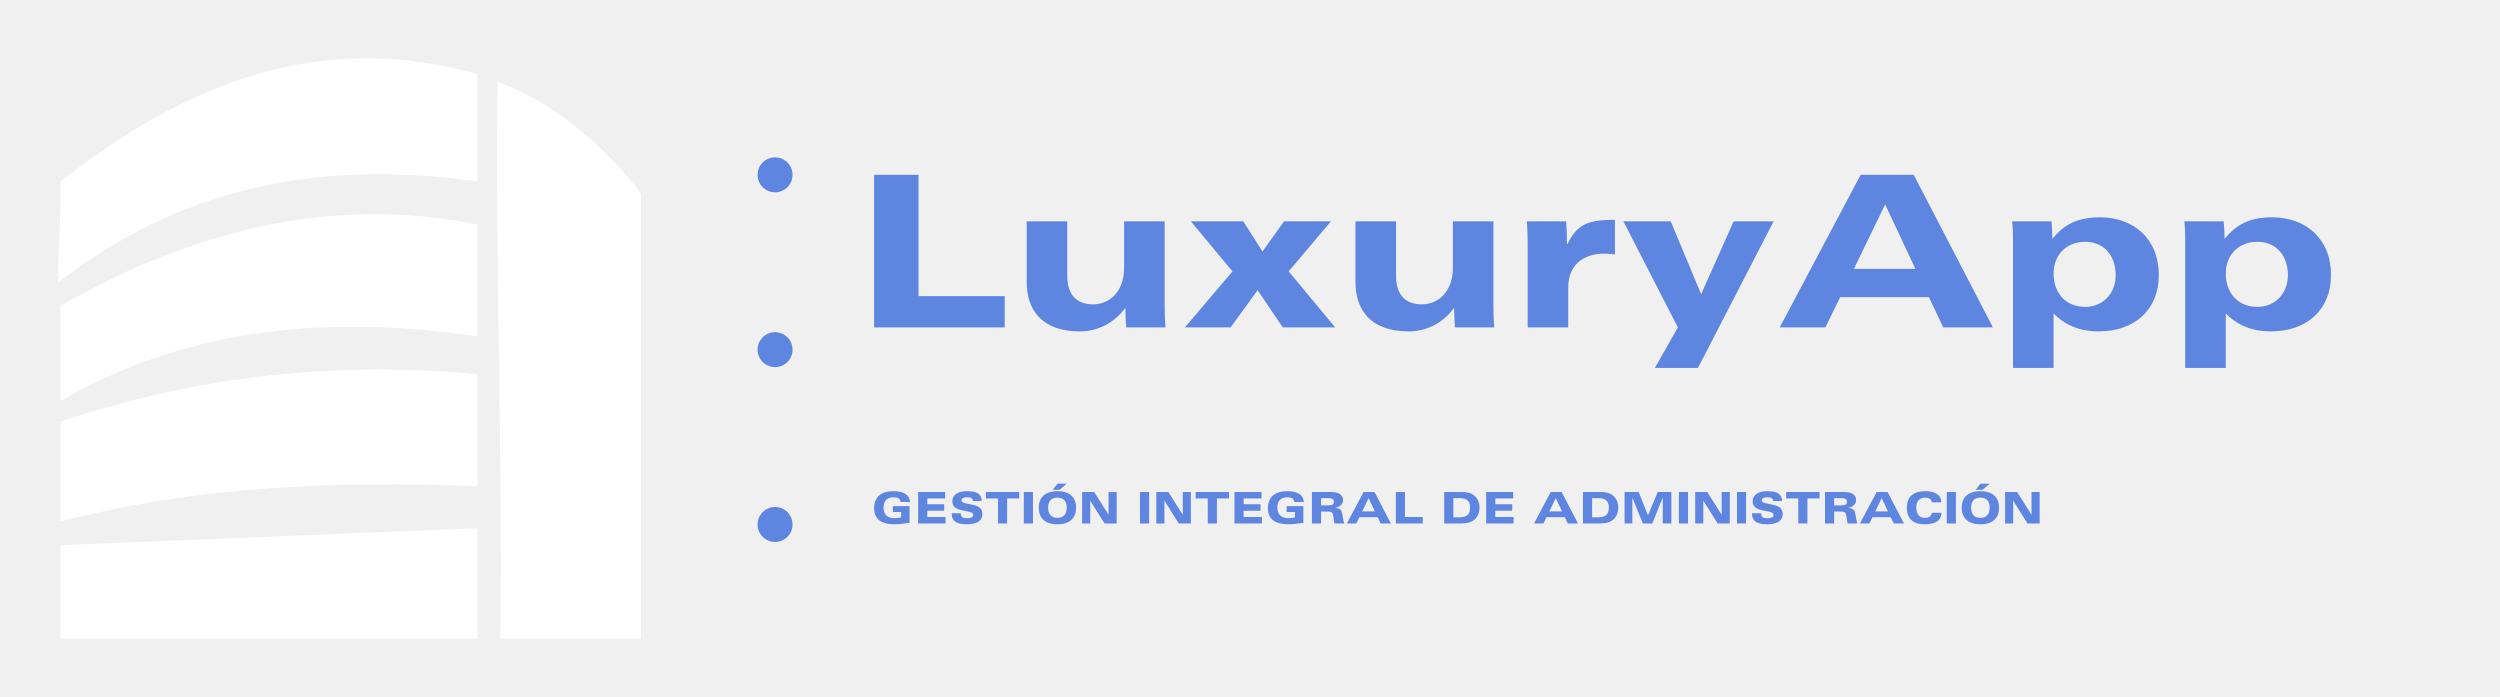
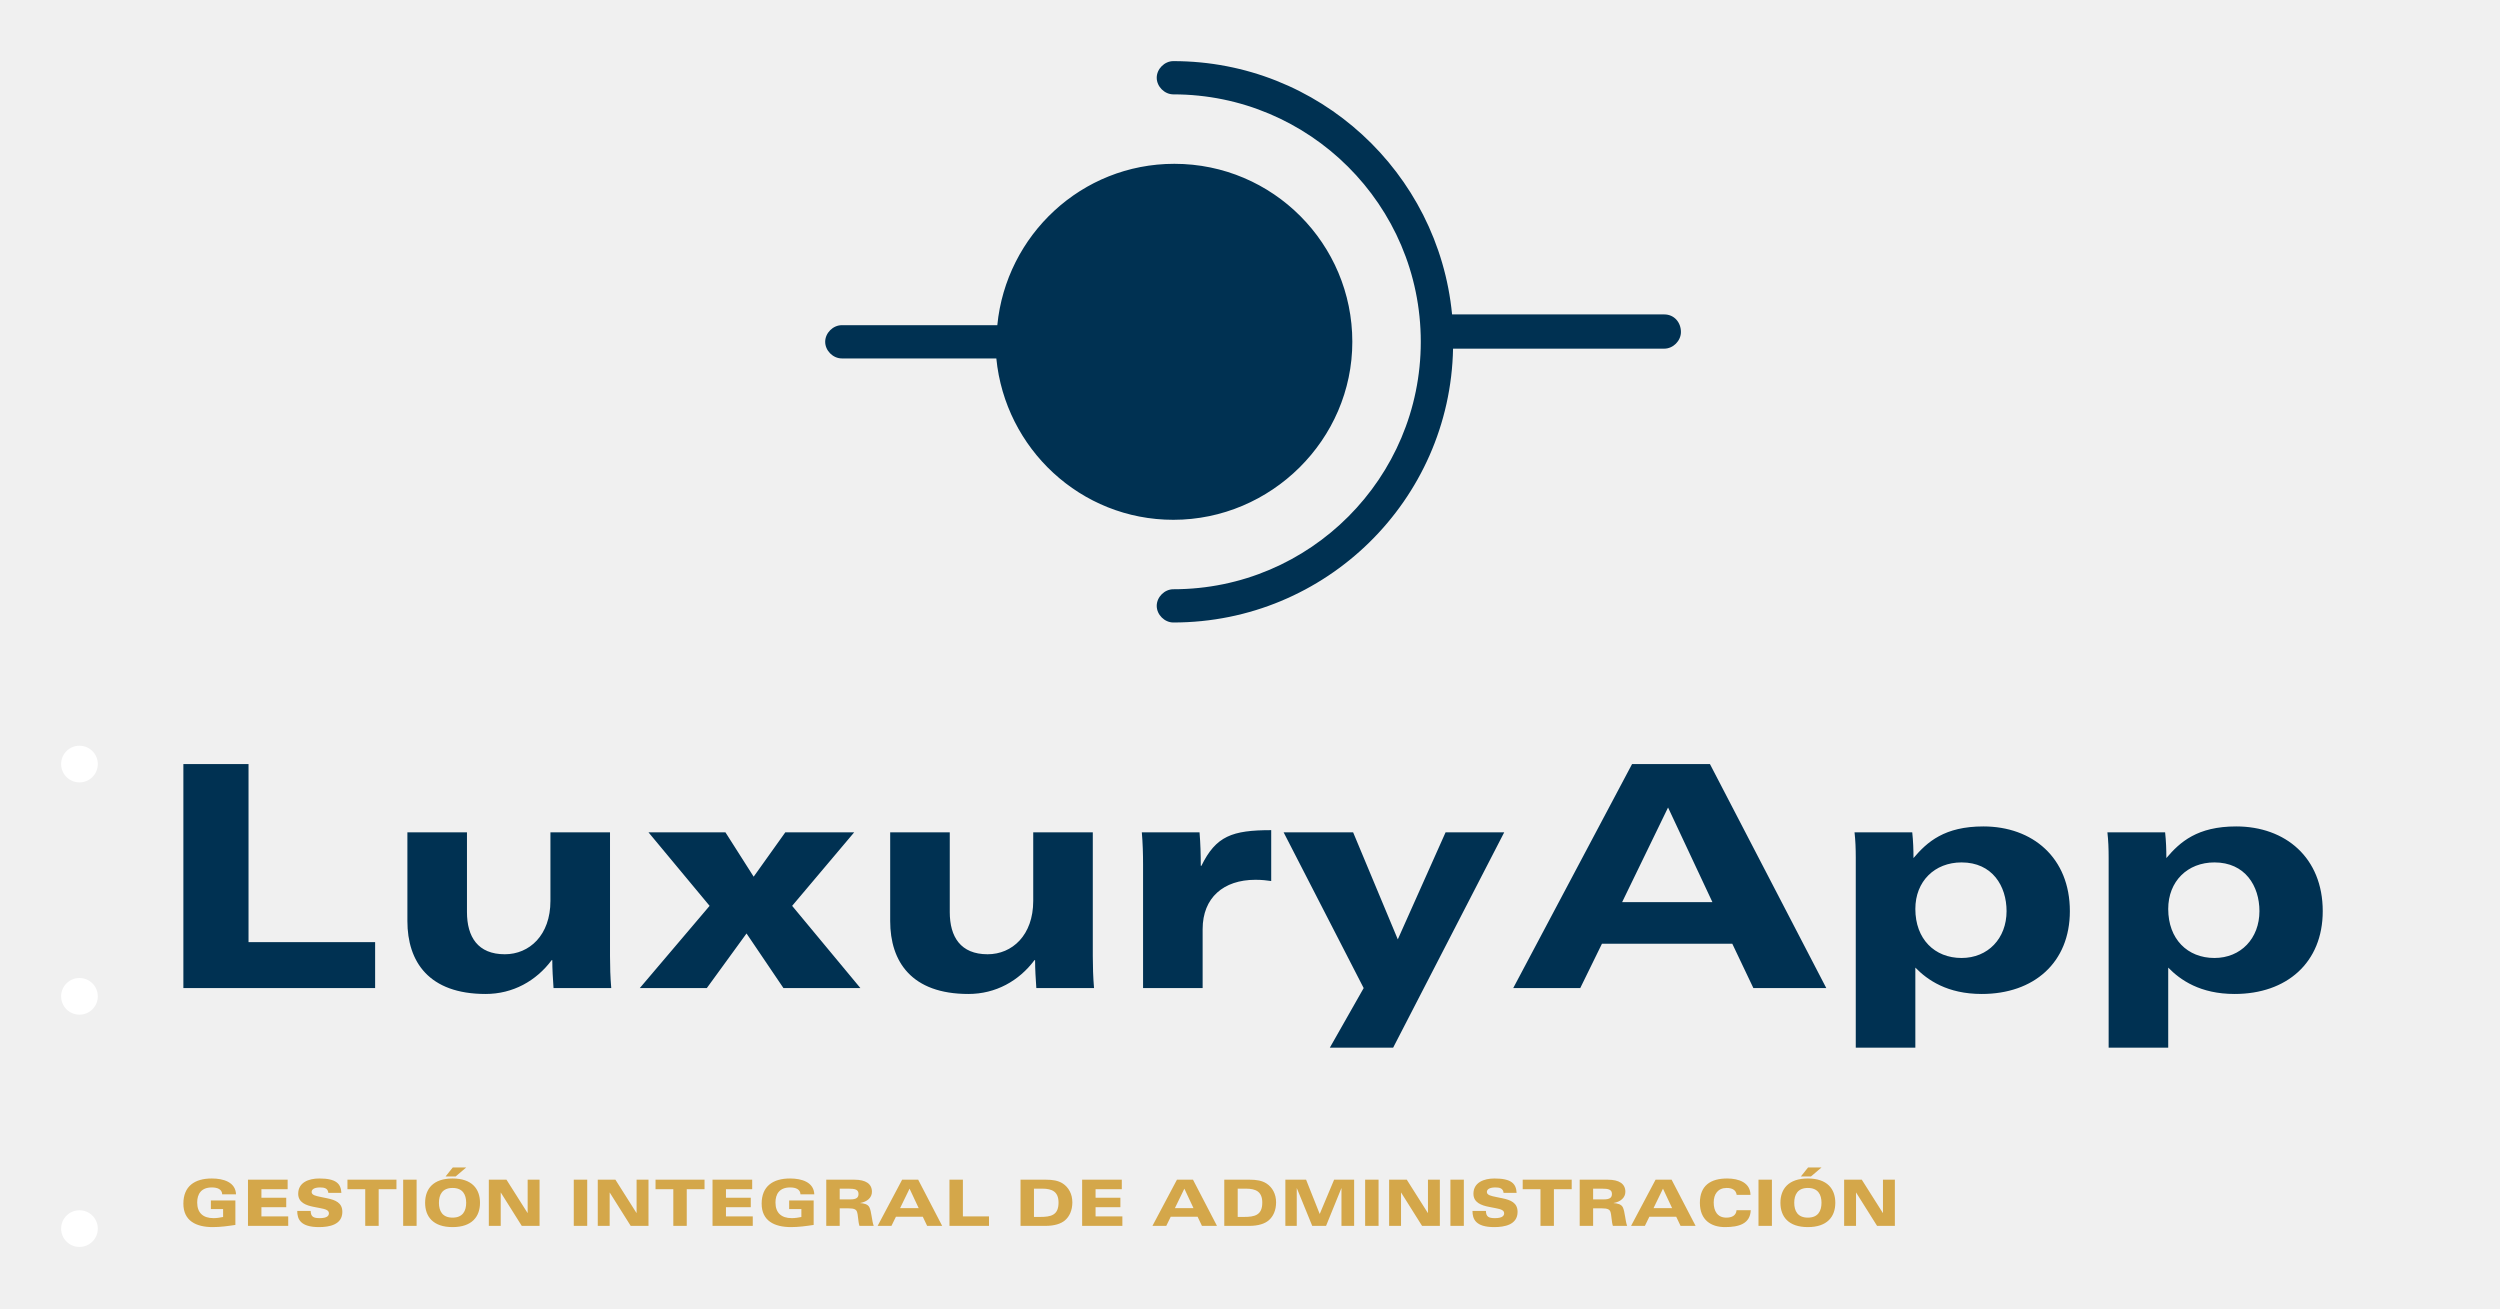
- <svg xmlns="http://www.w3.org/2000/svg" version="1.1" width="3146.699" height="877.174" viewBox="0 0 3146.699 877.174">
-   <g transform="scale(7.334963) translate(10, 10)">
-     <defs id="SvgjsDefs2209" />
-     <g id="SvgjsG2210" featureKey="symbolFeature-0" transform="matrix(1.111105,0,0,1.111105,-5.554983,-5.761358)" fill="#ffffff">
-       <g>
-         <polygon points="5.337,94.815 69.752,94.815 69.752,77.767 5.337,80.381  " />
-         <path d="M5.337,43.426c0,4.915,0,9.809,0,14.702c17.875-10.413,39.324-13.764,64.415-9.965c0-5.765,0-11.529,0-17.293   C49.22,26.712,27.792,30.534,5.337,43.426z" />
-         <path d="M72.836,8.816c-0.402,27.951,0.849,58.047,0.447,85.998c7.239,0,14.478,0,21.717,0c0-22.902,0-45.804,0-68.705   C89.839,19.116,81.438,11.834,72.836,8.816z" />
-         <path d="M5.337,24.211c0.157,5.138-0.469,10.434-0.312,15.573c15.55-11.975,35.636-19.707,64.727-15.573c0-5.541,0-11.06,0-16.58   C50.828,2.337,30.094,4.683,5.337,24.211z" />
-         <path d="M5.337,61.323c0,5.139,0,10.278,0,15.393c20.913-5.429,42.251-6.322,64.415-5.429c0-5.028,0-12.289,0-17.316   C46.493,51.827,25.156,54.62,5.337,61.323z" />
-       </g>
+ <svg xmlns="http://www.w3.org/2000/svg" version="1.1" width="3154.242" height="1650.386" viewBox="0 0 3154.242 1650.386">
+   <g transform="scale(7.712082) translate(10, 10)">
+     <defs id="SvgjsDefs3723" />
+     <g id="SvgjsG3724" featureKey="symbolFeature-0" transform="matrix(1.6,0,0,1.6,112.36,-35.52)" fill="#003152">
+       <path d="M43.5,69.1c-9.5,0-17.2-7.3-18.1-16.5H9.6c-0.9,0-1.7-0.8-1.7-1.7s0.8-1.7,1.7-1.7h15.9c0.9-9.2,8.6-16.5,18.1-16.5  c10.1,0,18.2,8.2,18.2,18.2S53.5,69.1,43.5,69.1z M93.7,48.1H72c-1.4-14.5-13.6-25.9-28.5-25.9c-0.9,0-1.7,0.8-1.7,1.7  c0,0.9,0.8,1.7,1.7,1.7c13.9,0,25.3,11.3,25.3,25.3c0,13.9-11.3,25.3-25.3,25.3c-0.9,0-1.7,0.8-1.7,1.7c0,0.9,0.8,1.7,1.7,1.7  c15.6,0,28.3-12.5,28.6-28h21.6c0.9,0,1.7-0.8,1.7-1.7C95.4,48.9,94.7,48.1,93.7,48.1z" />
    </g>
-     <g id="SvgjsG2211" featureKey="textGroupContainer" transform="matrix(1,0,0,1,408,80)" fill="#5e85e0">
+     <g id="SvgjsG3725" featureKey="textGroupContainer" transform="matrix(1,0,0,1,388,191)" fill="#ffffff">
      <rect y="0" height="1" width="1" opacity="0" />
-       <circle cx="-285" cy="-60" r="3" />
-       <circle cx="-285" cy="-30" r="3" />
-       <circle cx="-285" cy="0" r="3" />
+       <circle cx="-385" cy="-76" r="3" />
+       <circle cx="-385" cy="-38" r="3" />
+       <circle cx="-385" cy="0" r="3" />
    </g>
-     <g id="SvgjsG2212" featureKey="nameFeature-0" transform="matrix(0.906454,0,0,0.906454,136.3742,9.920231)" fill="#5e85e0">
+     <g id="SvgjsG3726" featureKey="nameFeature-0" transform="matrix(1.269036,0,0,1.269036,14.92386,100.8883)" fill="#003152">
      <path d="M4 40 l0 -28.88 l8.4 0 l0 22.96 l16.32 0 l0 5.92 l-24.72 0 z M59 19.92 l0 15.96 c0 1.28 0.04 2.76 0.16 4.12 l-7.44 0 c-0.08 -1.2 -0.16 -2.4 -0.16 -3.6 l-0.08 0 c-2 2.68 -5 4.36 -8.52 4.36 c-7.32 0 -10.08 -4.16 -10.08 -9.4 l0 -11.44 l7.68 0 l0 10.28 c0 3.2 1.4 5.44 4.88 5.44 c3.16 0 5.88 -2.44 5.88 -6.88 l0 -8.84 l7.68 0 z M62.84 40 l9 -10.6 l-7.88 -9.48 l9.92 0 l3.64 5.72 l4.08 -5.72 l8.88 0 l-8 9.48 l8.8 10.6 l-9.92 0 l-4.76 -7.04 l-5.12 7.04 l-8.64 0 z M121.24 19.92 l0 15.96 c0 1.28 0.04 2.76 0.16 4.12 l-7.44 0 c-0.08 -1.2 -0.16 -2.4 -0.16 -3.6 l-0.08 0 c-2 2.68 -5 4.36 -8.52 4.36 c-7.32 0 -10.08 -4.16 -10.08 -9.4 l0 -11.44 l7.68 0 l0 10.28 c0 3.2 1.4 5.44 4.88 5.44 c3.16 0 5.88 -2.44 5.88 -6.88 l0 -8.84 l7.68 0 z M127.72 40 l0 -15.96 c0 -1.28 -0.04 -2.76 -0.16 -4.12 l7.44 0 c0.12 1.44 0.16 2.88 0.16 4.32 l0.08 0 c1.88 -3.84 3.96 -4.6 9 -4.6 l0 6.56 c-0.56 -0.08 -1.16 -0.16 -2.04 -0.16 c-4.12 0 -6.8 2.32 -6.8 6.36 l0 7.6 l-7.68 0 z M151.8 47.68 l4.36 -7.68 l-10.32 -20.08 l8.96 0 l5.76 13.8 l6.16 -13.8 l7.56 0 l-14.32 27.76 l-8.16 0 z M201.12 28.92 l-5.72 -12.2 l-5.92 12.2 l11.64 0 z M175.44 40 l15.32 -28.88 l10.04 0 l15 28.88 l-9.4 0 l-2.72 -5.72 l-16.8 0 l-2.8 5.72 l-8.64 0 z M219.6 47.68 l0 -24.44 c0 -1.24 -0.04 -2.24 -0.16 -3.32 l7.44 0 c0.12 1.12 0.16 2.2 0.16 3.32 c1.76 -2.08 4 -4.08 9 -4.08 c6.36 0 11.16 4.04 11.16 10.92 c0 6.64 -4.64 10.68 -11.36 10.68 c-4.44 0 -7 -1.8 -8.56 -3.4 l0 10.32 l-7.68 0 z M239.04 30.08 c0 -3.24 -1.84 -6.28 -5.8 -6.28 c-3.48 0 -5.96 2.44 -5.96 6 c0 3.88 2.48 6.32 5.96 6.32 c3.4 0 5.8 -2.52 5.8 -6.04 z M252.2 47.68 l0 -24.44 c0 -1.24 -0.04 -2.24 -0.16 -3.32 l7.44 0 c0.12 1.12 0.16 2.2 0.16 3.32 c1.76 -2.08 4 -4.08 9 -4.08 c6.36 0 11.16 4.04 11.16 10.92 c0 6.64 -4.64 10.68 -11.36 10.68 c-4.44 0 -7 -1.8 -8.56 -3.4 l0 10.32 l-7.68 0 z M271.64 30.08 c0 -3.24 -1.84 -6.28 -5.8 -6.28 c-3.48 0 -5.96 2.44 -5.96 6 c0 3.88 2.48 6.32 5.96 6.32 c3.4 0 5.8 -2.52 5.8 -6.04 z" />
    </g>
-     <g id="SvgjsG2213" featureKey="sloganFeature-0" transform="matrix(0.3737619,0,0,0.3737619,139.6038,72.34965)" fill="#5e85e0">
+     <g id="SvgjsG3727" featureKey="sloganFeature-0" transform="matrix(0.5232667,0,0,0.5232667,19.44534,180.0895)" fill="#d4a74a">
      <path d="M9.66 14.74 l0 -2.68 l7.66 0 l0 7.64 c-2.34 0.36 -4.7 0.68 -7.08 0.68 c-5.2 0 -9.18 -1.96 -9.18 -7.32 c0 -5.5 3.56 -7.88 8.88 -7.88 c3.62 0 7.44 1.12 7.58 4.96 l-4.32 0 c-0.06 -1.58 -1.46 -2.16 -3.24 -2.16 c-3.36 0 -4.58 2.1 -4.58 4.7 c0 3.18 1.76 4.9 5.12 4.9 c1 0 2.14 -0.18 2.98 -0.36 l0 -2.48 l-3.82 0 z M21.26 20 l0 -14.44 l12.4 0 l0 2.96 l-8.2 0 l0 2.68 l7.76 0 l0 2.96 l-7.76 0 l0 2.88 l8.38 0 l0 2.96 l-12.58 0 z M36.66 15.32 l4.2 0 c0.04 1.84 0.88 2.26 2.84 2.26 c2.48 0 2.86 -0.88 2.86 -1.52 c0 -0.96 -1 -1.28 -2.66 -1.6 l-2.06 -0.4 c-2.38 -0.46 -4.88 -1.34 -4.88 -4.1 c0 -3.54 3.28 -4.78 6.58 -4.78 c5.28 0 6.78 1.62 6.92 4.5 l-4.08 0 c-0.12 -1.48 -1.32 -1.7 -2.58 -1.7 c-1.84 0 -2.64 0.62 -2.64 1.42 c0 0.98 1.32 1.24 2.86 1.56 l1.94 0.4 c2.64 0.54 4.8 1.4 4.8 4.26 c0 4.02 -4.06 4.76 -7.3 4.76 c-5.82 0 -6.8 -2.5 -6.8 -5.06 z M57.92 20 l0 -11.48 l-5.56 0 l0 -2.96 l15.32 0 l0 2.96 l-5.56 0 l0 11.48 l-4.2 0 z M69.78 20 l0 -14.44 l4.2 0 l0 14.44 l-4.2 0 z M80.96 12.78 c0 2.54 1.06 4.64 4.26 4.64 s4.26 -2.1 4.26 -4.64 s-1.06 -4.64 -4.26 -4.64 s-4.26 2.1 -4.26 4.64 z M76.64 12.78 c0 -4.36 2.54 -7.6 8.58 -7.6 s8.58 3.24 8.58 7.6 s-2.54 7.6 -8.58 7.6 s-8.58 -3.24 -8.58 -7.6 z M83.04 4.54 l2.24 -2.8 l4.2 0 l-3.28 2.8 l-3.16 0 z M96.56 20 l0 -14.44 l5.52 0 l6.58 10.4 l0.04 0 l0 -10.4 l3.72 0 l0 14.44 l-5.56 0 l-6.54 -10.4 l-0.04 0 l0 10.4 l-3.72 0 z M123.12 20 l0 -14.44 l4.2 0 l0 14.44 l-4.2 0 z M130.62 20 l0 -14.44 l5.52 0 l6.58 10.4 l0.04 0 l0 -10.4 l3.72 0 l0 14.44 l-5.56 0 l-6.54 -10.4 l-0.04 0 l0 10.4 l-3.72 0 z M154.24 20 l0 -11.48 l-5.56 0 l0 -2.96 l15.32 0 l0 2.96 l-5.56 0 l0 11.48 l-4.2 0 z M166.5 20 l0 -14.44 l12.4 0 l0 2.96 l-8.2 0 l0 2.68 l7.76 0 l0 2.96 l-7.76 0 l0 2.88 l8.38 0 l0 2.96 l-12.58 0 z M190.46 14.74 l0 -2.68 l7.66 0 l0 7.64 c-2.34 0.36 -4.7 0.68 -7.08 0.68 c-5.2 0 -9.18 -1.96 -9.18 -7.32 c0 -5.5 3.56 -7.88 8.88 -7.88 c3.62 0 7.44 1.12 7.58 4.96 l-4.32 0 c-0.06 -1.58 -1.46 -2.16 -3.24 -2.16 c-3.36 0 -4.58 2.1 -4.58 4.7 c0 3.18 1.76 4.9 5.12 4.9 c1 0 2.14 -0.18 2.98 -0.36 l0 -2.48 l-3.82 0 z M202.06 20 l0 -14.44 l8.82 0 c3.48 0 5.46 1.26 5.46 3.78 c0 1.84 -1.5 3.12 -3.66 3.5 l0 0.04 c1.22 0.08 2.36 0.36 2.84 1.26 c0.7 1.32 0.78 4.36 1.38 5.86 l-4.46 0 c-0.46 -1.4 -0.4 -3.48 -0.8 -4.48 c-0.26 -0.66 -0.9 -1 -2.58 -1 l-2.8 0 l0 5.48 l-4.2 0 z M206.26 8.36 l0 3.36 l3.34 0 c1.92 0 2.54 -0.6 2.54 -1.7 c0 -1.4 -1.1 -1.66 -3.12 -1.66 l-2.76 0 z M230.96 14.46 l-2.86 -6.1 l-2.96 6.1 l5.82 0 z M218.12 20 l7.66 -14.44 l5.02 0 l7.5 14.44 l-4.7 0 l-1.36 -2.86 l-8.4 0 l-1.4 2.86 l-4.32 0 z M240.58 20 l0 -14.44 l4.2 0 l0 11.48 l8.16 0 l0 2.96 l-12.36 0 z M262.8 20 l0 -14.44 l8.02 0 c1.9 0 3.74 0.24 5.2 1.2 c1.8 1.18 2.98 3.26 2.98 5.88 c0 2.54 -0.94 4.46 -2.3 5.62 c-1.24 1.06 -3.24 1.74 -6.18 1.74 l-7.72 0 z M267 8.36 l0 8.84 l1.9 0 c3.4 0 5.78 -0.52 5.78 -4.48 c0 -3.4 -1.98 -4.36 -5.08 -4.36 l-2.6 0 z M282.06 20 l0 -14.44 l12.4 0 l0 2.96 l-8.2 0 l0 2.68 l7.76 0 l0 2.96 l-7.76 0 l0 2.88 l8.38 0 l0 2.96 l-12.58 0 z M316.88 14.46 l-2.86 -6.1 l-2.96 6.1 l5.82 0 z M304.04 20 l7.66 -14.44 l5.02 0 l7.5 14.44 l-4.7 0 l-1.36 -2.86 l-8.4 0 l-1.4 2.86 l-4.32 0 z M326.5 20 l0 -14.44 l8.02 0 c1.9 0 3.74 0.24 5.2 1.2 c1.8 1.18 2.98 3.26 2.98 5.88 c0 2.54 -0.94 4.46 -2.3 5.62 c-1.24 1.06 -3.24 1.74 -6.18 1.74 l-7.72 0 z M330.7 8.36 l0 8.84 l1.9 0 c3.4 0 5.78 -0.52 5.78 -4.48 c0 -3.4 -1.98 -4.36 -5.08 -4.36 l-2.6 0 z M345.6 20 l0 -14.44 l6.48 0 l4.26 10.72 l4.5 -10.72 l6.26 0 l0 14.44 l-3.96 0 l0 -11.76 l-0.04 0 l-4.78 11.76 l-4.32 0 l-4.8 -11.76 l-0.04 0 l0 11.76 l-3.56 0 z M370.54 20 l0 -14.44 l4.2 0 l0 14.44 l-4.2 0 z M378.04 20 l0 -14.44 l5.52 0 l6.58 10.4 l0.04 0 l0 -10.4 l3.72 0 l0 14.44 l-5.56 0 l-6.54 -10.4 l-0.04 0 l0 10.4 l-3.72 0 z M397.2 20 l0 -14.44 l4.2 0 l0 14.44 l-4.2 0 z M404.1 15.32 l4.2 0 c0.04 1.84 0.88 2.26 2.84 2.26 c2.48 0 2.86 -0.88 2.86 -1.52 c0 -0.96 -1 -1.28 -2.66 -1.6 l-2.06 -0.4 c-2.38 -0.46 -4.88 -1.34 -4.88 -4.1 c0 -3.54 3.28 -4.78 6.58 -4.78 c5.28 0 6.78 1.62 6.92 4.5 l-4.08 0 c-0.12 -1.48 -1.32 -1.7 -2.58 -1.7 c-1.84 0 -2.64 0.62 -2.64 1.42 c0 0.98 1.32 1.24 2.86 1.56 l1.94 0.4 c2.64 0.54 4.8 1.4 4.8 4.26 c0 4.02 -4.06 4.76 -7.3 4.76 c-5.82 0 -6.8 -2.5 -6.8 -5.06 z M425.36 20 l0 -11.48 l-5.56 0 l0 -2.96 l15.32 0 l0 2.96 l-5.56 0 l0 11.48 l-4.2 0 z M437.62 20 l0 -14.44 l8.82 0 c3.48 0 5.46 1.26 5.46 3.78 c0 1.84 -1.5 3.12 -3.66 3.5 l0 0.04 c1.22 0.08 2.36 0.36 2.84 1.26 c0.7 1.32 0.78 4.36 1.38 5.86 l-4.46 0 c-0.46 -1.4 -0.4 -3.48 -0.8 -4.48 c-0.26 -0.66 -0.9 -1 -2.58 -1 l-2.8 0 l0 5.48 l-4.2 0 z M441.82 8.36 l0 3.36 l3.34 0 c1.92 0 2.54 -0.6 2.54 -1.7 c0 -1.4 -1.1 -1.66 -3.12 -1.66 l-2.76 0 z M466.52 14.46 l-2.86 -6.1 l-2.96 6.1 l5.82 0 z M453.68 20 l7.66 -14.44 l5.02 0 l7.5 14.44 l-4.7 0 l-1.36 -2.86 l-8.4 0 l-1.4 2.86 l-4.32 0 z M491.02 10.3 l-4.32 0 c-0.22 -1.6 -1.52 -2.16 -3.12 -2.16 c-2.74 0 -4.06 1.92 -4.06 4.56 c0 2.56 1.1 4.72 3.94 4.72 c1.6 0 3.06 -0.56 3.2 -2.32 l4.44 0 c-0.18 4.26 -3.7 5.28 -8.06 5.28 c-4.32 0 -7.84 -2.2 -7.84 -7.58 c0 -5.42 3.36 -7.62 8.52 -7.62 c3.68 0 7.24 1.3 7.3 5.12 z M493.52 20 l0 -14.44 l4.2 0 l0 14.44 l-4.2 0 z M504.7 12.78 c0 2.54 1.06 4.64 4.26 4.64 s4.26 -2.1 4.26 -4.64 s-1.06 -4.64 -4.26 -4.64 s-4.26 2.1 -4.26 4.64 z M500.38 12.78 c0 -4.36 2.54 -7.6 8.58 -7.6 s8.58 3.24 8.58 7.6 s-2.54 7.6 -8.58 7.6 s-8.58 -3.24 -8.58 -7.6 z M506.78 4.54 l2.24 -2.8 l4.2 0 l-3.28 2.8 l-3.16 0 z M520.3 20 l0 -14.44 l5.52 0 l6.58 10.4 l0.04 0 l0 -10.4 l3.72 0 l0 14.44 l-5.56 0 l-6.54 -10.4 l-0.04 0 l0 10.4 l-3.72 0 z" />
    </g>
  </g>
</svg>
